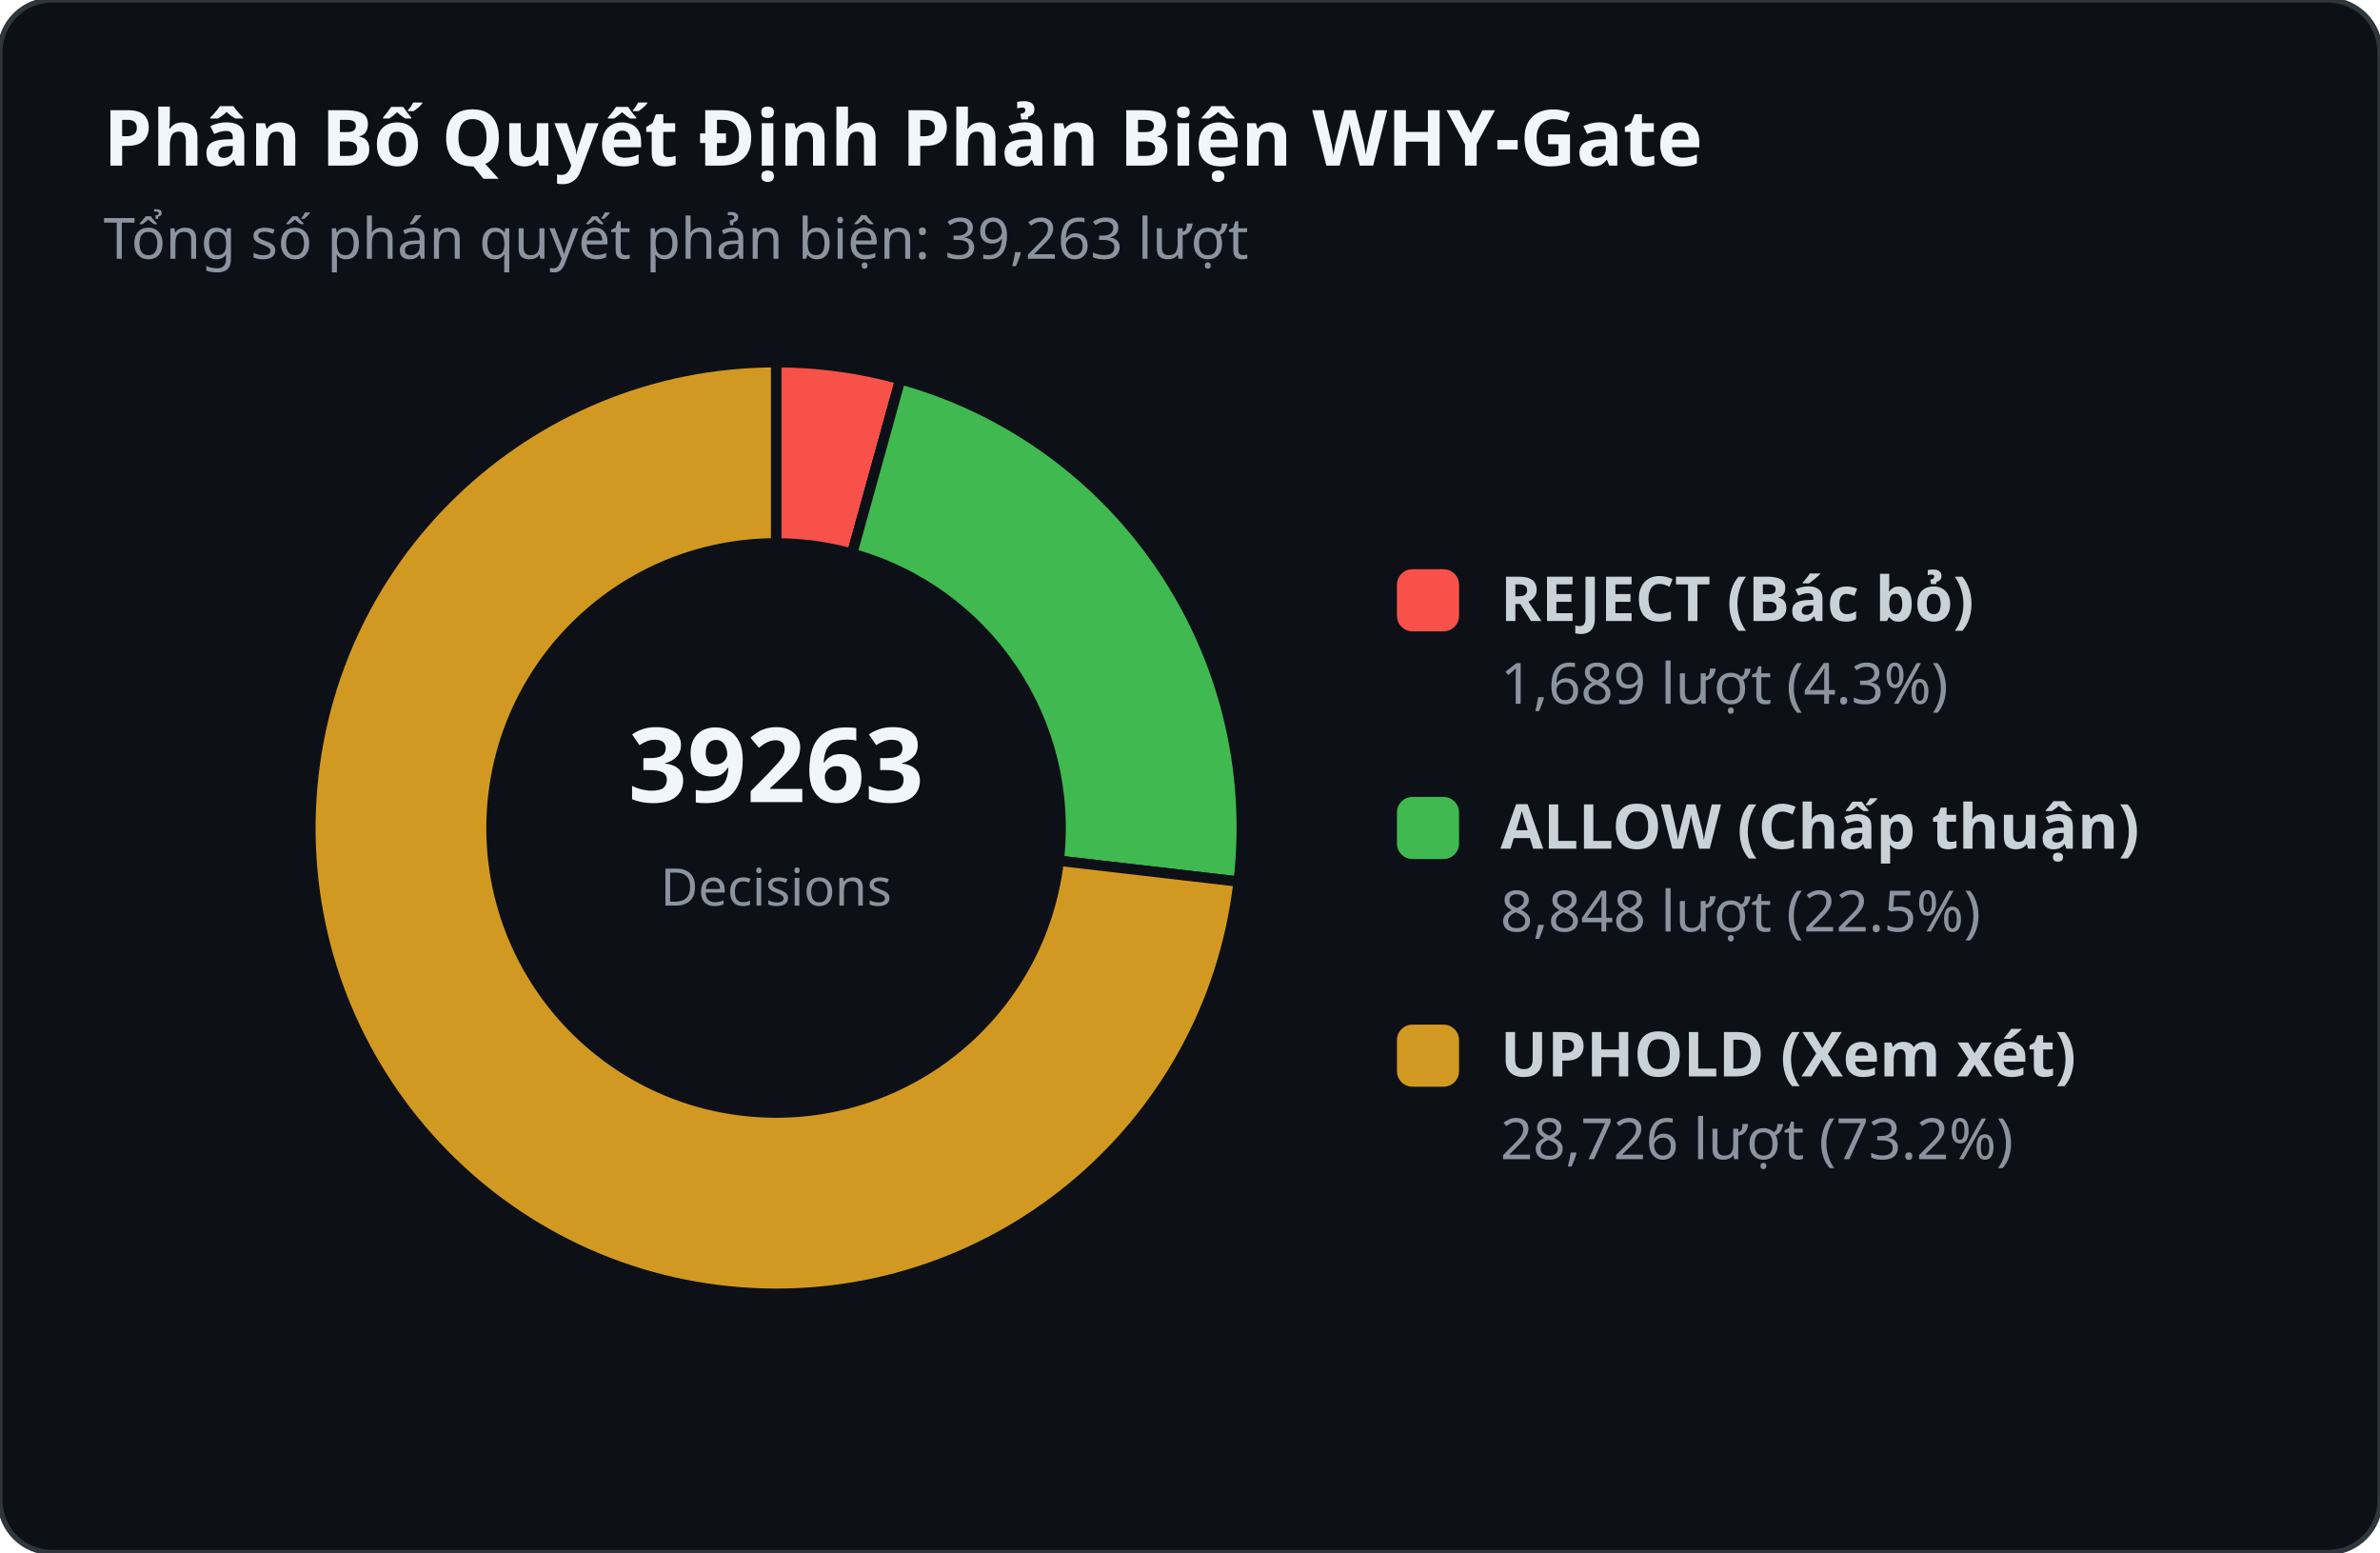
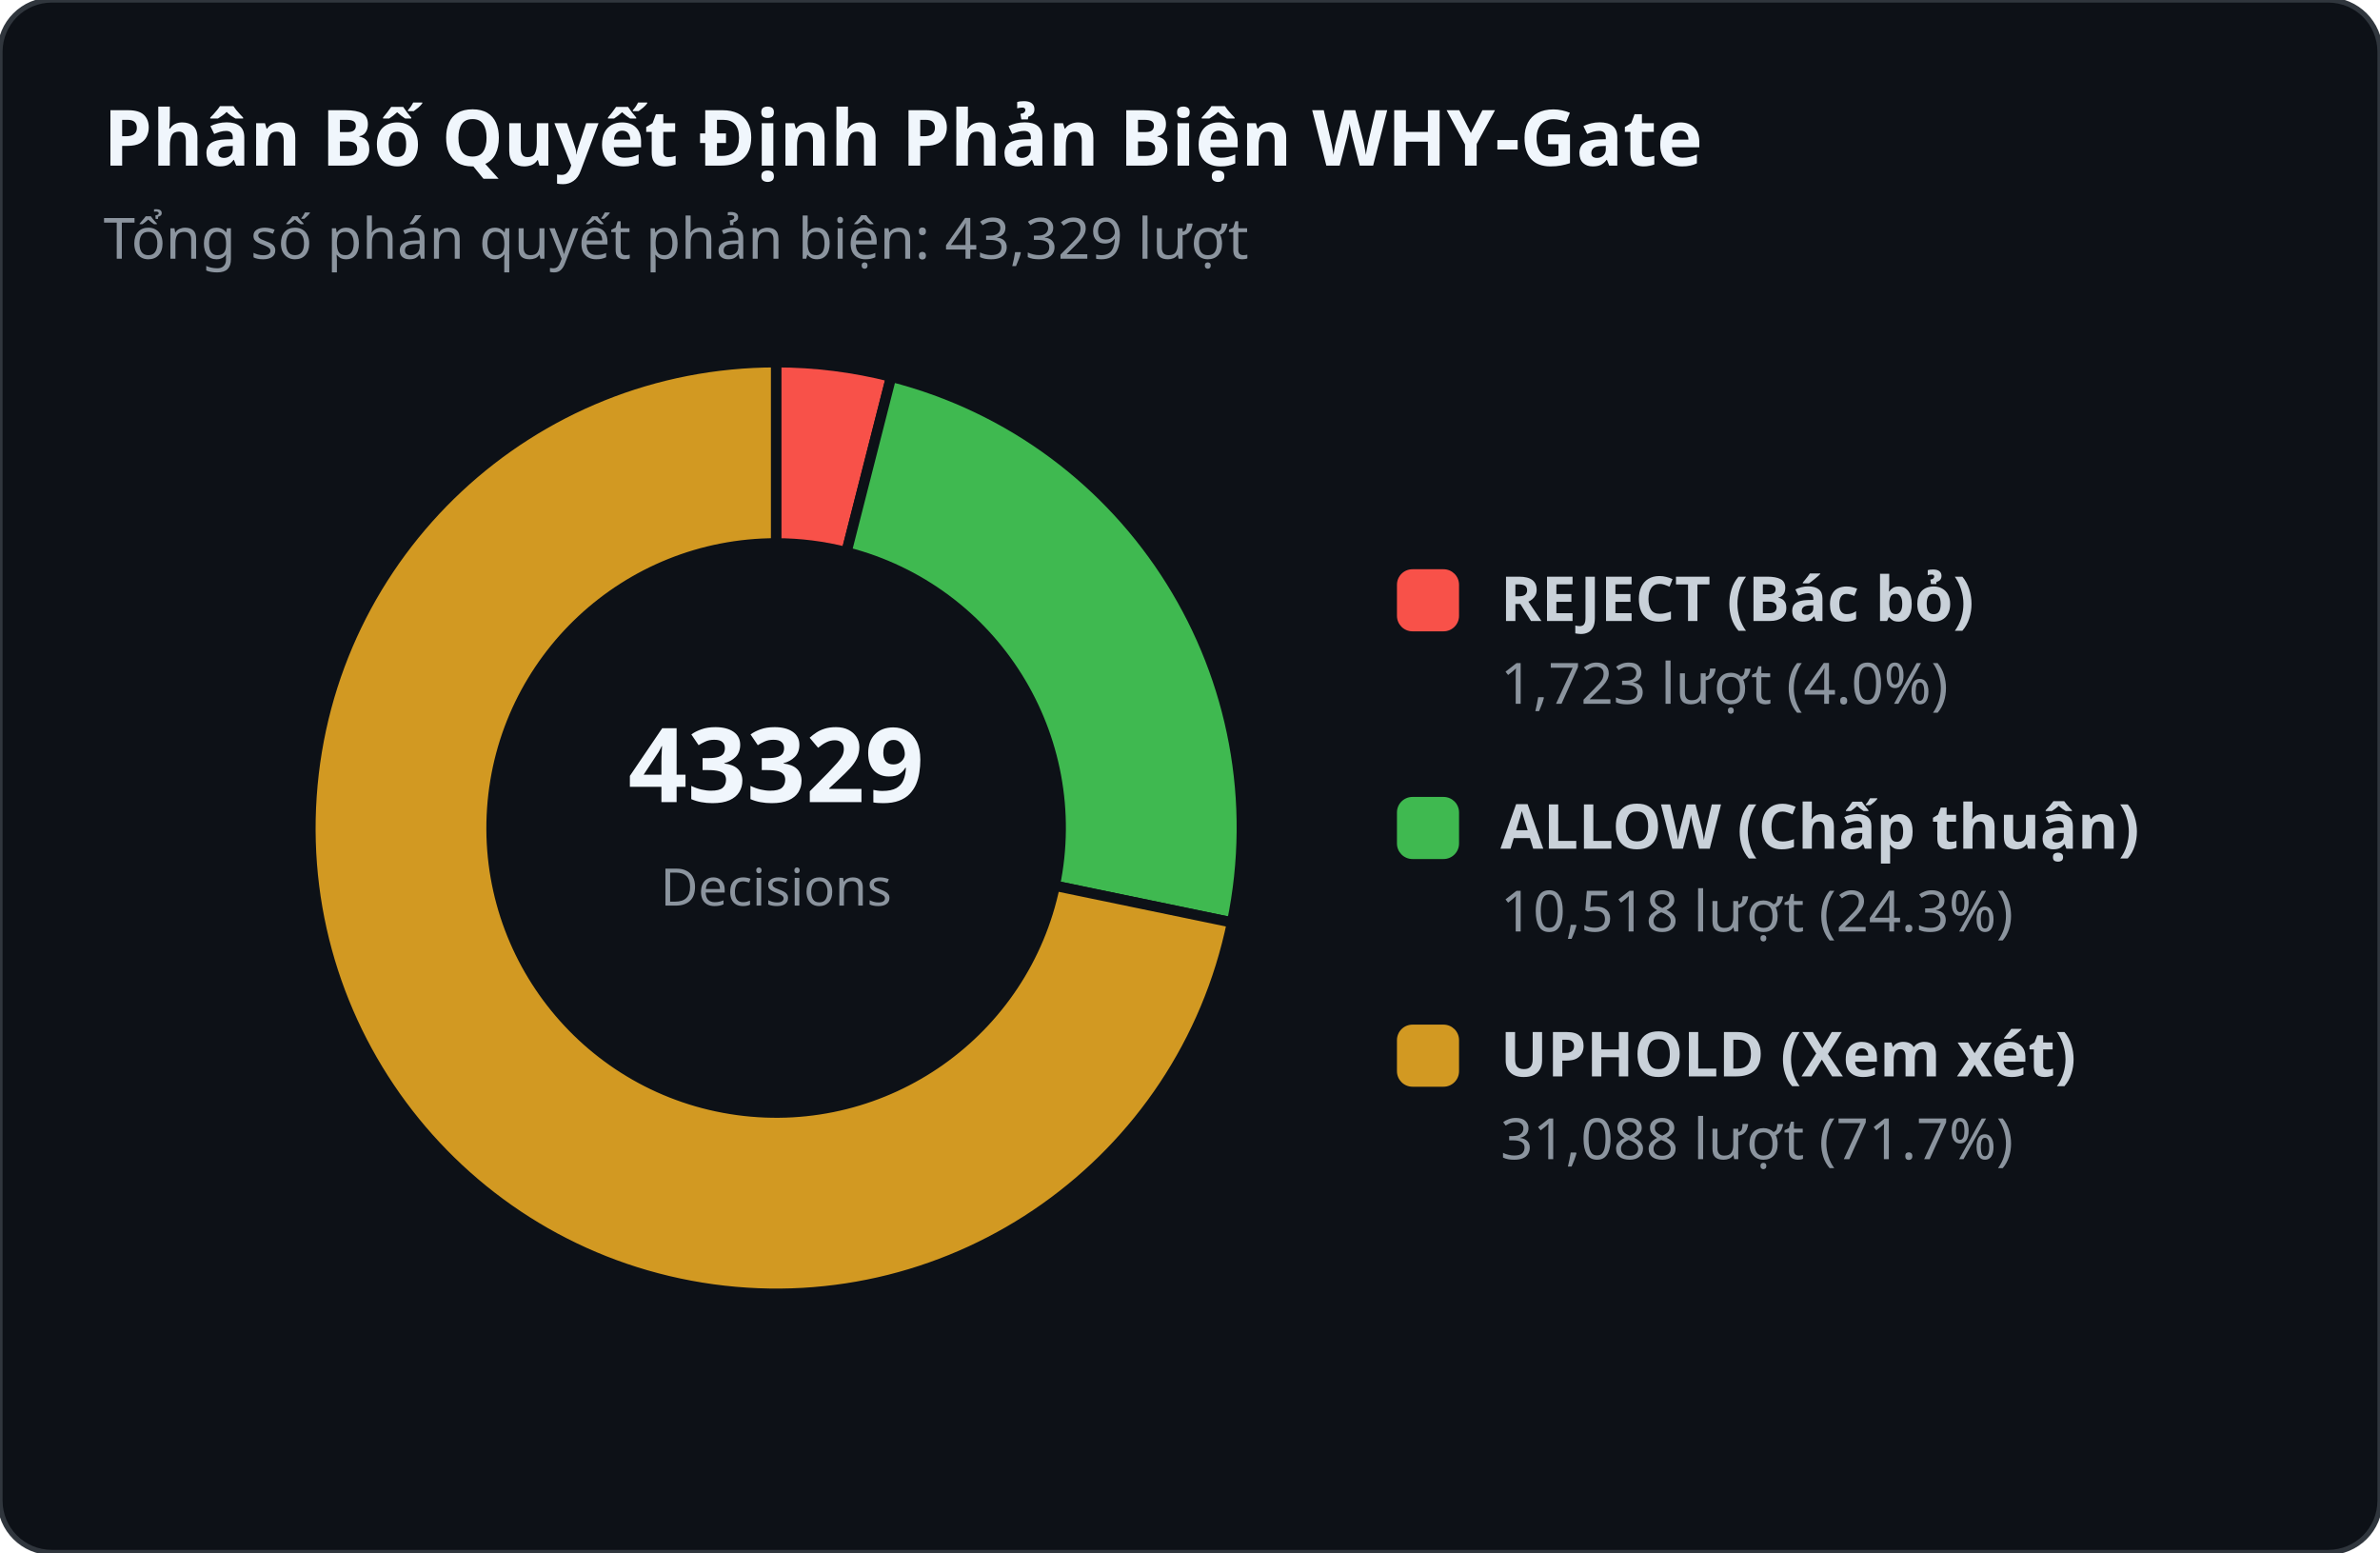
<svg xmlns="http://www.w3.org/2000/svg" width="460" height="300" viewBox="0 0 460 300">
  <rect width="460" height="300" rx="10" fill="#0d1117" stroke="#30363d" stroke-width="1" />
  <text x="20" y="32" font-family="sans-serif" font-size="15" font-weight="600" fill="#f0f6fc">Phân Bố Quyết Định Phản Biện WHY-Gate</text>
-   <text x="20" y="50" font-family="sans-serif" font-size="11" fill="#8b949e">Tổng số phán quyết phản biện: 39,263 lượt</text>
+   <text x="20" y="50" font-family="sans-serif" font-size="11" fill="#8b949e">Tổng số phán quyết phản biện: 43,329 lượt</text>
  <circle cx="150" cy="160" r="90" fill="none" stroke="#30363d" stroke-width="1" />
-   <path d="M 150.00 70.00 A 90 90 0 0 1 174.03 73.27 L 164.69 107.00 A 55 55 0 0 0 150.00 105.00 Z" fill="#f85149" stroke="#0d1117" stroke-width="2" />
-   <path d="M 174.03 73.27 A 90 90 0 0 1 239.40 170.36 L 204.63 166.33 A 55 55 0 0 0 164.69 107.00 Z" fill="#3fb950" stroke="#0d1117" stroke-width="2" />
-   <path d="M 239.40 170.36 A 90 90 0 1 1 150.00 70.00 L 150.00 105.00 A 55 55 0 1 0 204.63 166.33 Z" fill="#d29922" stroke="#0d1117" stroke-width="2" />
-   <text x="150" y="155" text-anchor="middle" font-family="sans-serif" font-size="20" font-weight="700" fill="#f0f6fc">39263</text>
+   <path d="M 150.00 70.00 A 90 90 0 0 1 172.25 72.79 L 163.60 106.71 A 55 55 0 0 0 150.00 105.00 Z" fill="#f85149" stroke="#0d1117" stroke-width="2" />
+   <path d="M 172.25 72.79 A 90 90 0 0 1 238.13 178.26 L 203.86 171.16 A 55 55 0 0 0 163.60 106.71 Z" fill="#3fb950" stroke="#0d1117" stroke-width="2" />
+   <path d="M 238.13 178.26 A 90 90 0 1 1 150.00 70.00 L 150.00 105.00 A 55 55 0 1 0 203.86 171.16 Z" fill="#d29922" stroke="#0d1117" stroke-width="2" />
+   <text x="150" y="155" text-anchor="middle" font-family="sans-serif" font-size="20" font-weight="700" fill="#f0f6fc">43329</text>
  <text x="150" y="175" text-anchor="middle" font-family="sans-serif" font-size="10" fill="#8b949e">Decisions</text>
  <rect x="270" y="110" width="12" height="12" rx="3" fill="#f85149" />
  <text x="290" y="120" font-family="sans-serif" font-size="12" font-weight="600" fill="#c9d1d9">REJECT (Bác bỏ)</text>
-   <text x="290" y="136" font-family="sans-serif" font-size="11" fill="#8b949e">1,689 lượt (4.3%)</text>
+   <text x="290" y="136" font-family="sans-serif" font-size="11" fill="#8b949e">1,723 lượt (4.0%)</text>
  <rect x="270" y="154" width="12" height="12" rx="3" fill="#3fb950" />
  <text x="290" y="164" font-family="sans-serif" font-size="12" font-weight="600" fill="#c9d1d9">ALLOW (Chấp thuận)</text>
-   <text x="290" y="180" font-family="sans-serif" font-size="11" fill="#8b949e">8,848 lượt (22.5%)</text>
+   <text x="290" y="180" font-family="sans-serif" font-size="11" fill="#8b949e">10,518 lượt (24.3%)</text>
  <rect x="270" y="198" width="12" height="12" rx="3" fill="#d29922" />
  <text x="290" y="208" font-family="sans-serif" font-size="12" font-weight="600" fill="#c9d1d9">UPHOLD (Xem xét)</text>
-   <text x="290" y="224" font-family="sans-serif" font-size="11" fill="#8b949e">28,726 lượt (73.2%)</text>
+   <text x="290" y="224" font-family="sans-serif" font-size="11" fill="#8b949e">31,088 lượt (71.7%)</text>
</svg>
